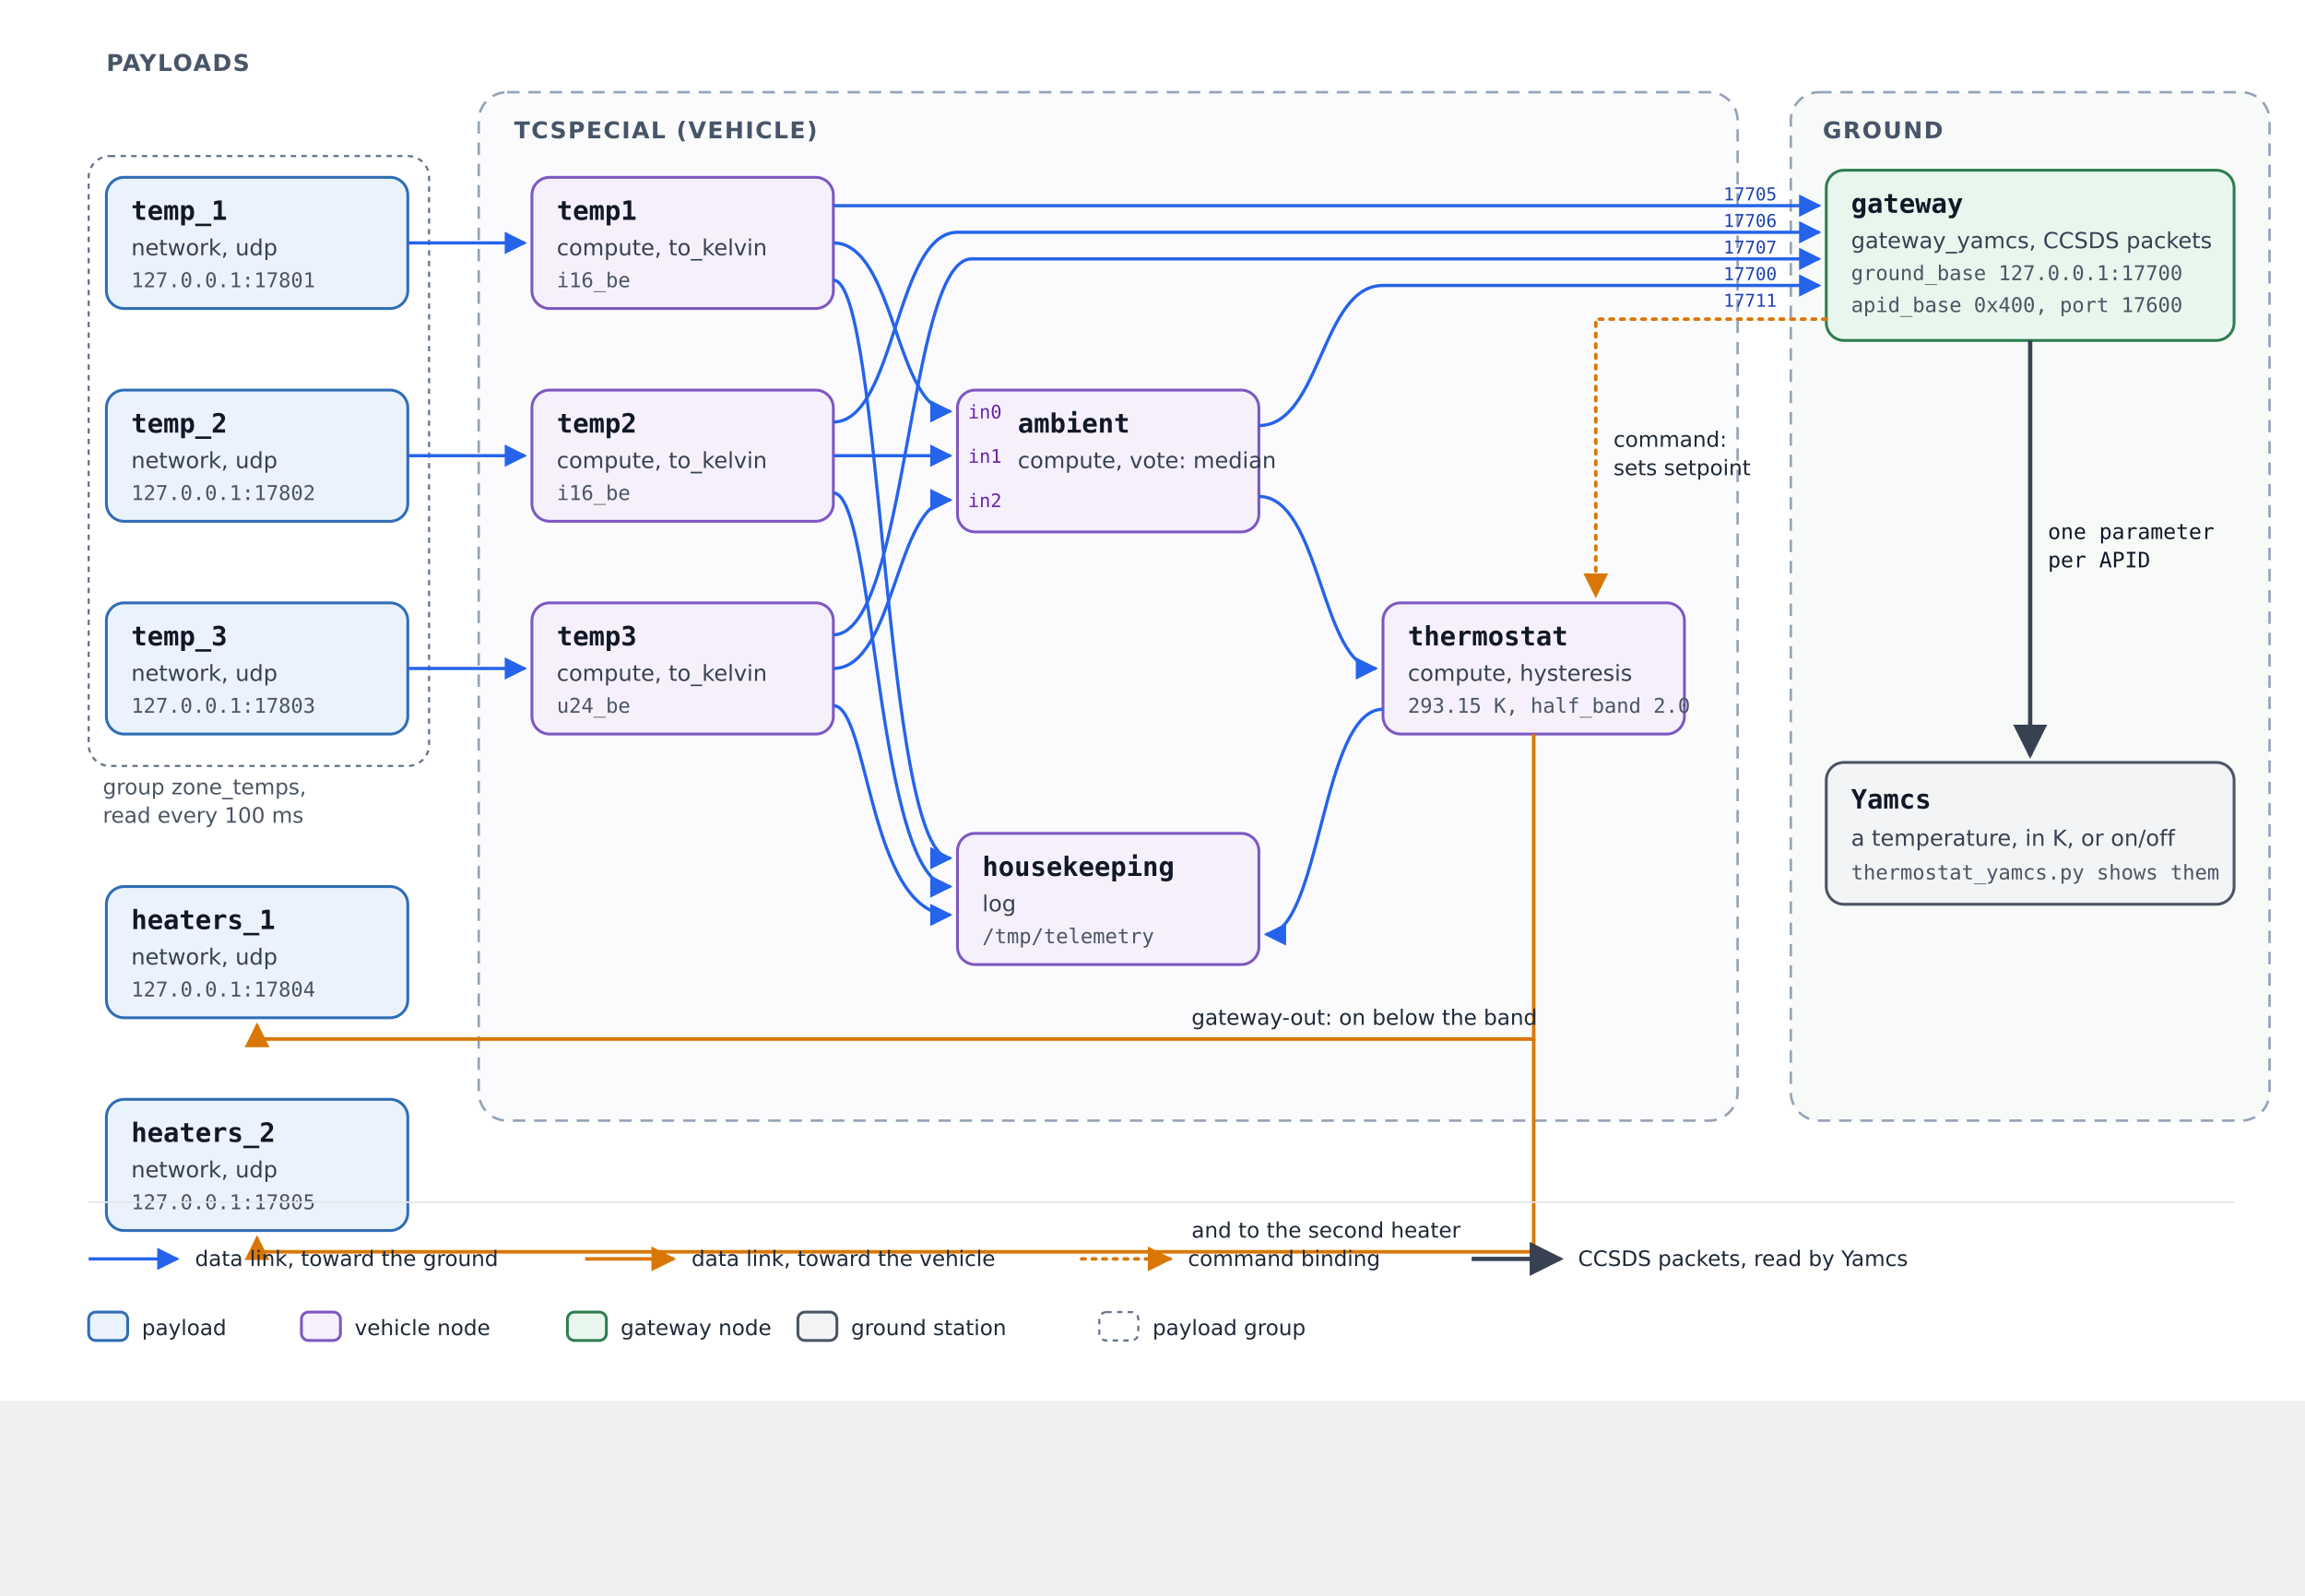
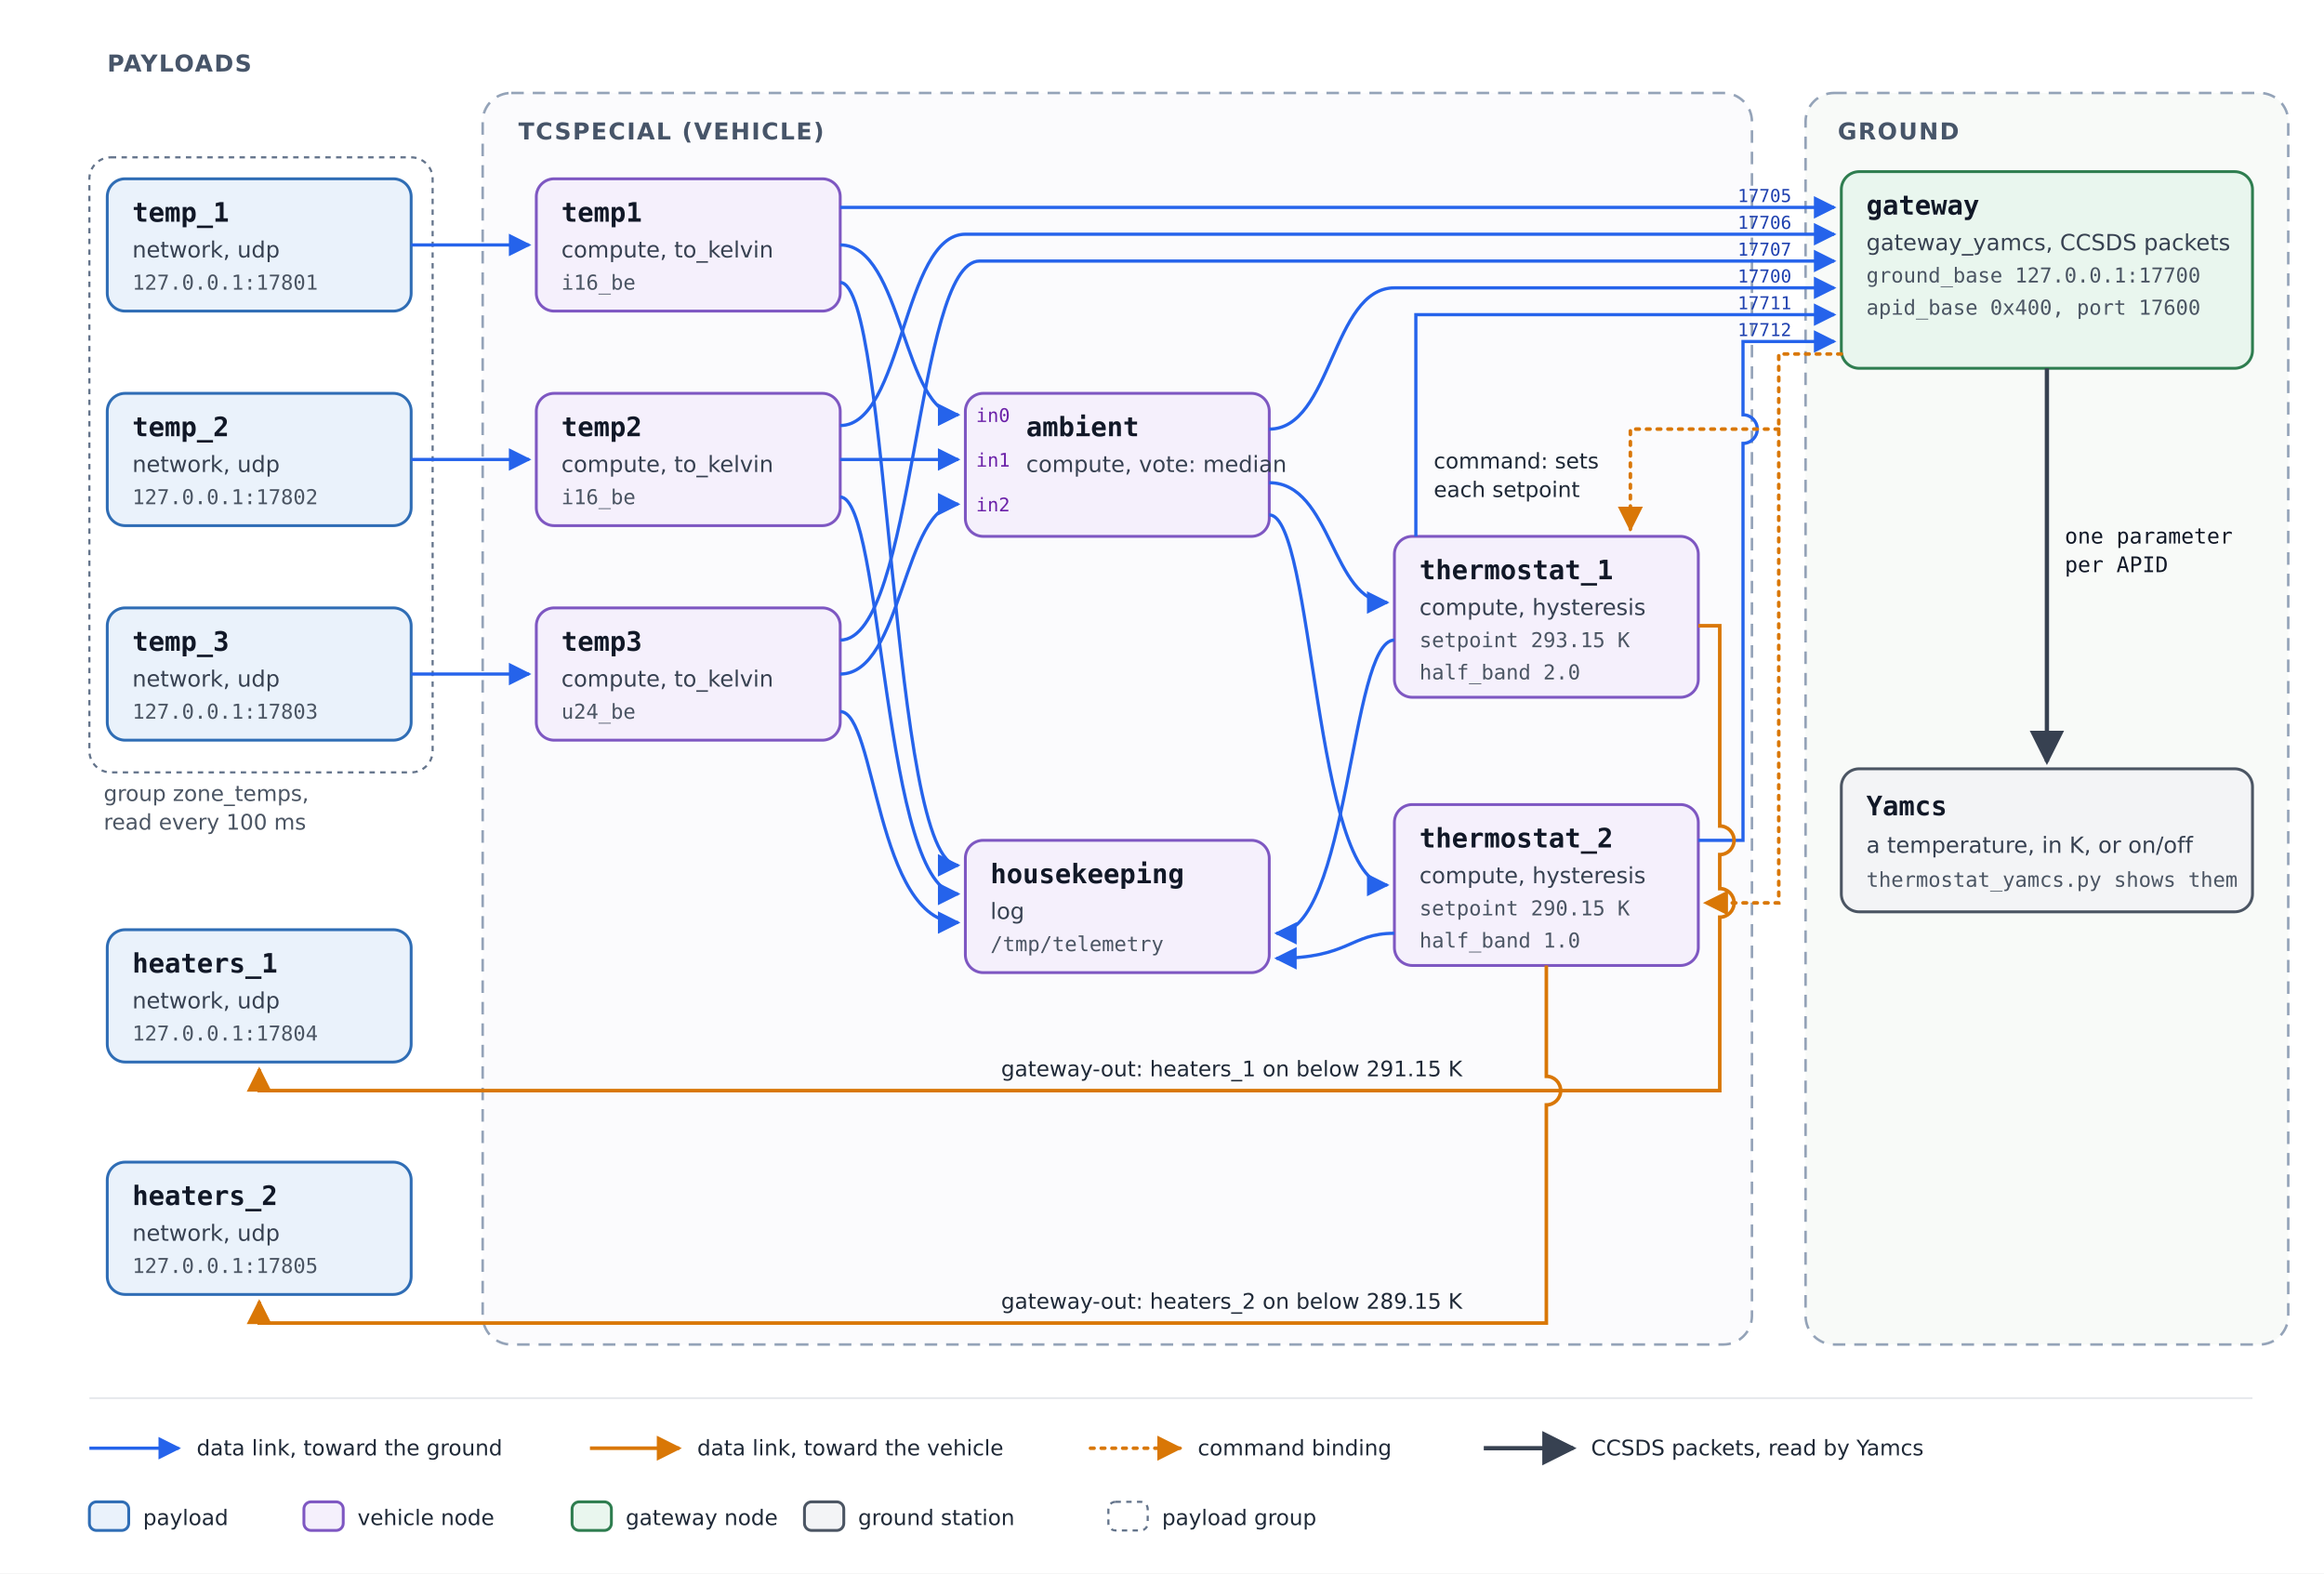
- <svg xmlns="http://www.w3.org/2000/svg" width="1300" height="900" viewBox="0 0 1300 900" role="img" aria-labelledby="title desc">
+ <svg xmlns="http://www.w3.org/2000/svg" width="1300" height="880" viewBox="0 0 1300 880" role="img" aria-labelledby="title desc">
  <defs>
    <style>
      text { font-family: "DejaVu Sans", Helvetica, Arial, sans-serif; fill: #111827; }
      .name { font-family: "DejaVu Sans Mono", Menlo, Consolas, monospace; font-size: 15px; font-weight: bold; }
      .kind { font-size: 12.5px; fill: #374151; }
      .detail { font-family: "DejaVu Sans Mono", Menlo, Consolas, monospace; font-size: 11.5px; fill: #4b5563; }
      .port { font-family: "DejaVu Sans Mono", Menlo, Consolas, monospace; font-size: 10.5px; fill: #6b21a8; }
      .heading { font-size: 13px; font-weight: bold; fill: #475569; letter-spacing: 0.06em; }
      .label { font-size: 12px; fill: #1f2937; }
      .note { font-size: 12px; fill: #4b5563; }
      .payload { fill: #eaf2fb; stroke: #2f6db5; stroke-width: 1.6; }
      .vehicle { fill: #f5f0fc; stroke: #7e57c2; stroke-width: 1.6; }
      .gateway { fill: #e9f6ee; stroke: #2e7d4f; stroke-width: 1.6; }
      .ground { fill: #f3f4f6; stroke: #4b5563; stroke-width: 1.6; }
      .groundside { fill: #f8faf8; stroke: #94a3b8; stroke-width: 1.4; stroke-dasharray: 7 5; }
      .call { fill: none; stroke: #374151; stroke-width: 2.4; }
      .code { font-family: "DejaVu Sans Mono", Menlo, Consolas, monospace; font-size: 12px; fill: #111827; }
      .portno { font-family: "DejaVu Sans Mono", Menlo, Consolas, monospace; font-size: 10px; fill: #1e40af; }
      .boundary { fill: #fbfbfd; stroke: #94a3b8; stroke-width: 1.4; stroke-dasharray: 7 5; }
      .group { fill: none; stroke: #64748b; stroke-width: 1.2; stroke-dasharray: 3 3; }
      .groundward { fill: none; stroke: #2563eb; stroke-width: 1.8; }
      .vehicleward { fill: none; stroke: #d97706; stroke-width: 2; }
      .command { fill: none; stroke: #d97706; stroke-width: 2; stroke-dasharray: 2 4; stroke-linecap: round; }
    </style>
    <marker id="arrow-blue" viewBox="0 0 10 10" refX="9" refY="5" markerWidth="7" markerHeight="7" orient="auto-start-reverse">
      <path d="M0,0 L10,5 L0,10 z" fill="#2563eb" />
    </marker>
    <marker id="arrow-orange" viewBox="0 0 10 10" refX="9" refY="5" markerWidth="7" markerHeight="7" orient="auto-start-reverse">
      <path d="M0,0 L10,5 L0,10 z" fill="#d97706" />
    </marker>
    <marker id="arrow-call" viewBox="0 0 10 10" refX="9" refY="5" markerWidth="8" markerHeight="8" orient="auto-start-reverse">
      <path d="M0,0 L10,5 L0,10 z" fill="#374151" />
    </marker>
  </defs>
-   <rect width="1300" height="790" fill="#ffffff" />
+   <rect width="1300" height="880" fill="#ffffff" />
  <text class="heading" x="60" y="40">PAYLOADS</text>
-   <rect class="boundary" x="270" y="52" width="710" height="580" rx="16" />
+   <rect class="boundary" x="270" y="52" width="710" height="700" rx="16" />
  <text class="heading" x="290" y="78">TCSPECIAL (VEHICLE)</text>
  <rect class="group" x="50" y="88" width="192" height="344" rx="12" />
  <text class="note" x="58" y="448">group zone_temps,</text>
  <text class="note" x="58" y="464">read every 100 ms</text>
  <rect class="payload" x="60" y="100" width="170" height="74" rx="10" />
  <text class="name" x="74" y="124">temp_1</text>
  <text class="kind" x="74" y="144">network, udp</text>
  <text class="detail" x="74" y="162">127.0.0.1:17801</text>
  <rect class="payload" x="60" y="220" width="170" height="74" rx="10" />
  <text class="name" x="74" y="244">temp_2</text>
  <text class="kind" x="74" y="264">network, udp</text>
  <text class="detail" x="74" y="282">127.0.0.1:17802</text>
  <rect class="payload" x="60" y="340" width="170" height="74" rx="10" />
  <text class="name" x="74" y="364">temp_3</text>
  <text class="kind" x="74" y="384">network, udp</text>
  <text class="detail" x="74" y="402">127.0.0.1:17803</text>
-   <rect class="payload" x="60" y="500" width="170" height="74" rx="10" />
-   <text class="name" x="74" y="524">heaters_1</text>
-   <text class="kind" x="74" y="544">network, udp</text>
-   <text class="detail" x="74" y="562">127.0.0.1:17804</text>
-   <rect class="payload" x="60" y="620" width="170" height="74" rx="10" />
-   <text class="name" x="74" y="644">heaters_2</text>
-   <text class="kind" x="74" y="664">network, udp</text>
-   <text class="detail" x="74" y="682">127.0.0.1:17805</text>
+   <rect class="payload" x="60" y="520" width="170" height="74" rx="10" />
+   <text class="name" x="74" y="544">heaters_1</text>
+   <text class="kind" x="74" y="564">network, udp</text>
+   <text class="detail" x="74" y="582">127.0.0.1:17804</text>
+   <rect class="payload" x="60" y="650" width="170" height="74" rx="10" />
+   <text class="name" x="74" y="674">heaters_2</text>
+   <text class="kind" x="74" y="694">network, udp</text>
+   <text class="detail" x="74" y="712">127.0.0.1:17805</text>
  <rect class="vehicle" x="300" y="100" width="170" height="74" rx="10" />
  <text class="name" x="314" y="124">temp1</text>
  <text class="kind" x="314" y="144">compute, to_kelvin</text>
  <text class="detail" x="314" y="162">i16_be</text>
  <rect class="vehicle" x="300" y="220" width="170" height="74" rx="10" />
  <text class="name" x="314" y="244">temp2</text>
  <text class="kind" x="314" y="264">compute, to_kelvin</text>
  <text class="detail" x="314" y="282">i16_be</text>
  <rect class="vehicle" x="300" y="340" width="170" height="74" rx="10" />
  <text class="name" x="314" y="364">temp3</text>
  <text class="kind" x="314" y="384">compute, to_kelvin</text>
  <text class="detail" x="314" y="402">u24_be</text>
  <rect class="vehicle" x="540" y="220" width="170" height="80" rx="10" />
  <text class="name" x="574" y="244">ambient</text>
  <text class="kind" x="574" y="264">compute, vote: median</text>
  <text class="port" x="546" y="236">in0</text>
  <text class="port" x="546" y="261">in1</text>
  <text class="port" x="546" y="286">in2</text>
  <rect class="vehicle" x="540" y="470" width="170" height="74" rx="10" />
  <text class="name" x="554" y="494">housekeeping</text>
  <text class="kind" x="554" y="514">log</text>
  <text class="detail" x="554" y="532">/tmp/telemetry</text>
-   <rect class="vehicle" x="780" y="340" width="170" height="74" rx="10" />
-   <text class="name" x="794" y="364">thermostat</text>
-   <text class="kind" x="794" y="384">compute, hysteresis</text>
-   <text class="detail" x="794" y="402">293.15 K, half_band 2.0</text>
-   <rect class="groundside" x="1010" y="52" width="270" height="580" rx="16" />
+   <rect class="vehicle" x="780" y="300" width="170" height="90" rx="10" />
+   <text class="name" x="794" y="324">thermostat_1</text>
+   <text class="kind" x="794" y="344">compute, hysteresis</text>
+   <text class="detail" x="794" y="362">setpoint 293.15 K</text>
+   <text class="detail" x="794" y="380">half_band 2.0</text>
+   <rect class="vehicle" x="780" y="450" width="170" height="90" rx="10" />
+   <text class="name" x="794" y="474">thermostat_2</text>
+   <text class="kind" x="794" y="494">compute, hysteresis</text>
+   <text class="detail" x="794" y="512">setpoint 290.15 K</text>
+   <text class="detail" x="794" y="530">half_band 1.0</text>
+   <rect class="groundside" x="1010" y="52" width="270" height="700" rx="16" />
  <text class="heading" x="1028" y="78">GROUND</text>
-   <rect class="gateway" x="1030" y="96" width="230" height="96" rx="10" />
+   <rect class="gateway" x="1030" y="96" width="230" height="110" rx="10" />
  <text class="name" x="1044" y="120">gateway</text>
  <text class="kind" x="1044" y="140">gateway_yamcs, CCSDS packets</text>
  <text class="detail" x="1044" y="158">ground_base 127.0.0.1:17700</text>
  <text class="detail" x="1044" y="176">apid_base 0x400, port 17600</text>
  <rect class="ground" x="1030" y="430" width="230" height="80" rx="10" />
  <text class="name" x="1044" y="456">Yamcs</text>
  <text class="kind" x="1044" y="477">a temperature, in K, or on/off</text>
  <text class="detail" x="1044" y="496">thermostat_yamcs.py shows them</text>
  <path class="groundward" d="M230,137 L296,137" marker-end="url(#arrow-blue)" />
  <path class="groundward" d="M230,257 L296,257" marker-end="url(#arrow-blue)" />
  <path class="groundward" d="M230,377 L296,377" marker-end="url(#arrow-blue)" />
  <path class="groundward" d="M470,116 L1026,116" marker-end="url(#arrow-blue)" />
  <path class="groundward" d="M470,238 C505,238 505,131 540,131 L1026,131" marker-end="url(#arrow-blue)" />
  <path class="groundward" d="M470,358 C512,358 512,146 548,146 L1026,146" marker-end="url(#arrow-blue)" />
  <path class="groundward" d="M470,137 C505,137 505,232 536,232" marker-end="url(#arrow-blue)" />
  <path class="groundward" d="M470,257 L536,257" marker-end="url(#arrow-blue)" />
  <path class="groundward" d="M470,377 C505,377 505,282 536,282" marker-end="url(#arrow-blue)" />
  <path class="groundward" d="M470,158 C498,158 498,484 536,484" marker-end="url(#arrow-blue)" />
  <path class="groundward" d="M470,278 C494,278 494,500 536,500" marker-end="url(#arrow-blue)" />
  <path class="groundward" d="M470,398 C490,398 490,516 536,516" marker-end="url(#arrow-blue)" />
  <path class="groundward" d="M710,240 C745,240 745,161 780,161 L1026,161" marker-end="url(#arrow-blue)" />
-   <path class="groundward" d="M710,280 C745,280 745,377 776,377" marker-end="url(#arrow-blue)" />
-   <path class="groundward" d="M780,400 C745,400 745,527 714,527" marker-end="url(#arrow-blue)" />
-   <path class="vehicleward" d="M865,414 L865,586 L145,586 L145,578" marker-end="url(#arrow-orange)" />
-   <path class="vehicleward" d="M865,586 L865,706 L145,706 L145,698" marker-end="url(#arrow-orange)" />
-   <text class="label" x="672" y="578">gateway-out: on below the band</text>
-   <text class="label" x="672" y="698">and to the second heater</text>
+   <path class="groundward" d="M710,270 C745,270 745,337 776,337" marker-end="url(#arrow-blue)" />
+   <path class="groundward" d="M710,288 C735,288 735,495 776,495" marker-end="url(#arrow-blue)" />
+   <path class="groundward" d="M792,300 L792,176 L1026,176" marker-end="url(#arrow-blue)" />
+   <path class="groundward" d="M950,470 L975,470 L975,248 A8,8 0 0 0 975,232 L975,191 L1026,191" marker-end="url(#arrow-blue)" />
+   <path class="groundward" d="M780,358 C755,358 755,522 714,522" marker-end="url(#arrow-blue)" />
+   <path class="groundward" d="M780,522 C755,522 755,536 714,536" marker-end="url(#arrow-blue)" />
+   <path class="vehicleward" d="M950,350 L962,350 L962,462 A8,8 0 0 1 962,478 L962,497 A8,8 0 0 1 962,513 L962,610 L145,610 L145,598" marker-end="url(#arrow-orange)" />
+   <path class="vehicleward" d="M865,540 L865,602 A8,8 0 0 1 865,618 L865,740 L145,740 L145,728" marker-end="url(#arrow-orange)" />
+   <text class="label" x="560" y="602">gateway-out: heaters_1 on below 291.15 K</text>
+   <text class="label" x="560" y="732">gateway-out: heaters_2 on below 289.15 K</text>
  <text class="portno" x="972" y="113">17705</text>
  <text class="portno" x="972" y="128">17706</text>
  <text class="portno" x="972" y="143">17707</text>
  <text class="portno" x="972" y="158">17700</text>
  <text class="portno" x="972" y="173">17711</text>
-   <path class="command" d="M1030,180 L900,180 L900,336" marker-end="url(#arrow-orange)" />
-   <text class="label" x="910" y="252">command:</text>
-   <text class="label" x="910" y="268">sets setpoint</text>
-   <path class="call" d="M1145,192 L1145,426" marker-end="url(#arrow-call)" />
+   <text class="portno" x="972" y="188">17712</text>
+   <path class="command" d="M1030,198 L995,198 L995,505 L954,505" marker-end="url(#arrow-orange)" />
+   <path class="command" d="M995,240 L912,240 L912,296" marker-end="url(#arrow-orange)" />
+   <text class="label" x="802" y="262">command: sets</text>
+   <text class="label" x="802" y="278">each setpoint</text>
+   <path class="call" d="M1145,206 L1145,426" marker-end="url(#arrow-call)" />
  <text class="code" x="1155" y="304">one parameter</text>
  <text class="code" x="1155" y="320">per APID</text>
-   <line x1="50" y1="678" x2="1260" y2="678" stroke="#e5e7eb" stroke-width="1" />
-   <path class="groundward" d="M50,710 L100,710" marker-end="url(#arrow-blue)" />
-   <text class="label" x="110" y="714">data link, toward the ground</text>
-   <path class="vehicleward" d="M330,710 L380,710" marker-end="url(#arrow-orange)" />
-   <text class="label" x="390" y="714">data link, toward the vehicle</text>
-   <path class="command" d="M610,710 L660,710" marker-end="url(#arrow-orange)" />
-   <text class="label" x="670" y="714">command binding</text>
-   <path class="call" d="M830,710 L880,710" marker-end="url(#arrow-call)" />
-   <text class="label" x="890" y="714">CCSDS packets, read by Yamcs</text>
-   <rect class="payload" x="50" y="740" width="22" height="16" rx="4" />
-   <text class="label" x="80" y="753">payload</text>
-   <rect class="vehicle" x="170" y="740" width="22" height="16" rx="4" />
-   <text class="label" x="200" y="753">vehicle node</text>
-   <rect class="gateway" x="320" y="740" width="22" height="16" rx="4" />
-   <text class="label" x="350" y="753">gateway node</text>
-   <rect class="ground" x="450" y="740" width="22" height="16" rx="4" />
-   <text class="label" x="480" y="753">ground station</text>
-   <rect class="group" x="620" y="740" width="22" height="16" rx="4" />
-   <text class="label" x="650" y="753">payload group</text>
+   <line x1="50" y1="782" x2="1260" y2="782" stroke="#e5e7eb" stroke-width="1" />
+   <path class="groundward" d="M50,810 L100,810" marker-end="url(#arrow-blue)" />
+   <text class="label" x="110" y="814">data link, toward the ground</text>
+   <path class="vehicleward" d="M330,810 L380,810" marker-end="url(#arrow-orange)" />
+   <text class="label" x="390" y="814">data link, toward the vehicle</text>
+   <path class="command" d="M610,810 L660,810" marker-end="url(#arrow-orange)" />
+   <text class="label" x="670" y="814">command binding</text>
+   <path class="call" d="M830,810 L880,810" marker-end="url(#arrow-call)" />
+   <text class="label" x="890" y="814">CCSDS packets, read by Yamcs</text>
+   <rect class="payload" x="50" y="840" width="22" height="16" rx="4" />
+   <text class="label" x="80" y="853">payload</text>
+   <rect class="vehicle" x="170" y="840" width="22" height="16" rx="4" />
+   <text class="label" x="200" y="853">vehicle node</text>
+   <rect class="gateway" x="320" y="840" width="22" height="16" rx="4" />
+   <text class="label" x="350" y="853">gateway node</text>
+   <rect class="ground" x="450" y="840" width="22" height="16" rx="4" />
+   <text class="label" x="480" y="853">ground station</text>
+   <rect class="group" x="620" y="840" width="22" height="16" rx="4" />
+   <text class="label" x="650" y="853">payload group</text>
</svg>
